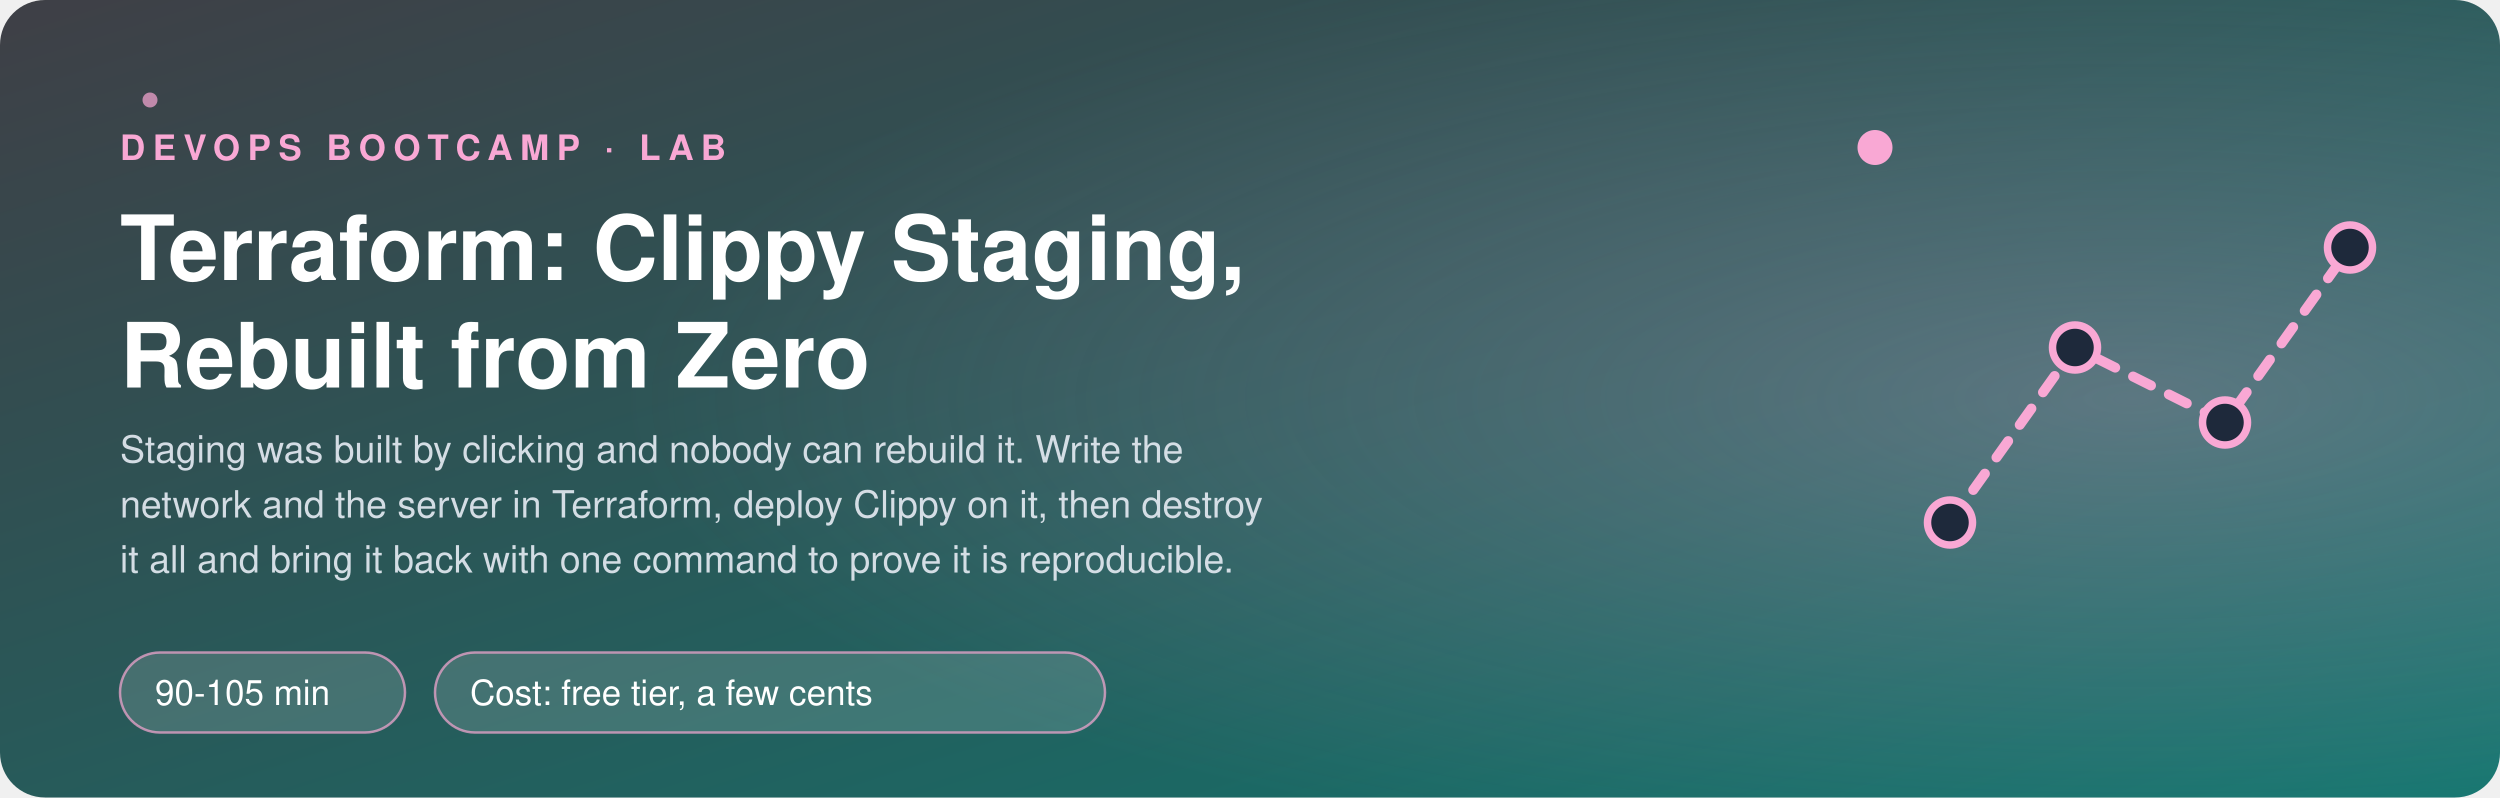
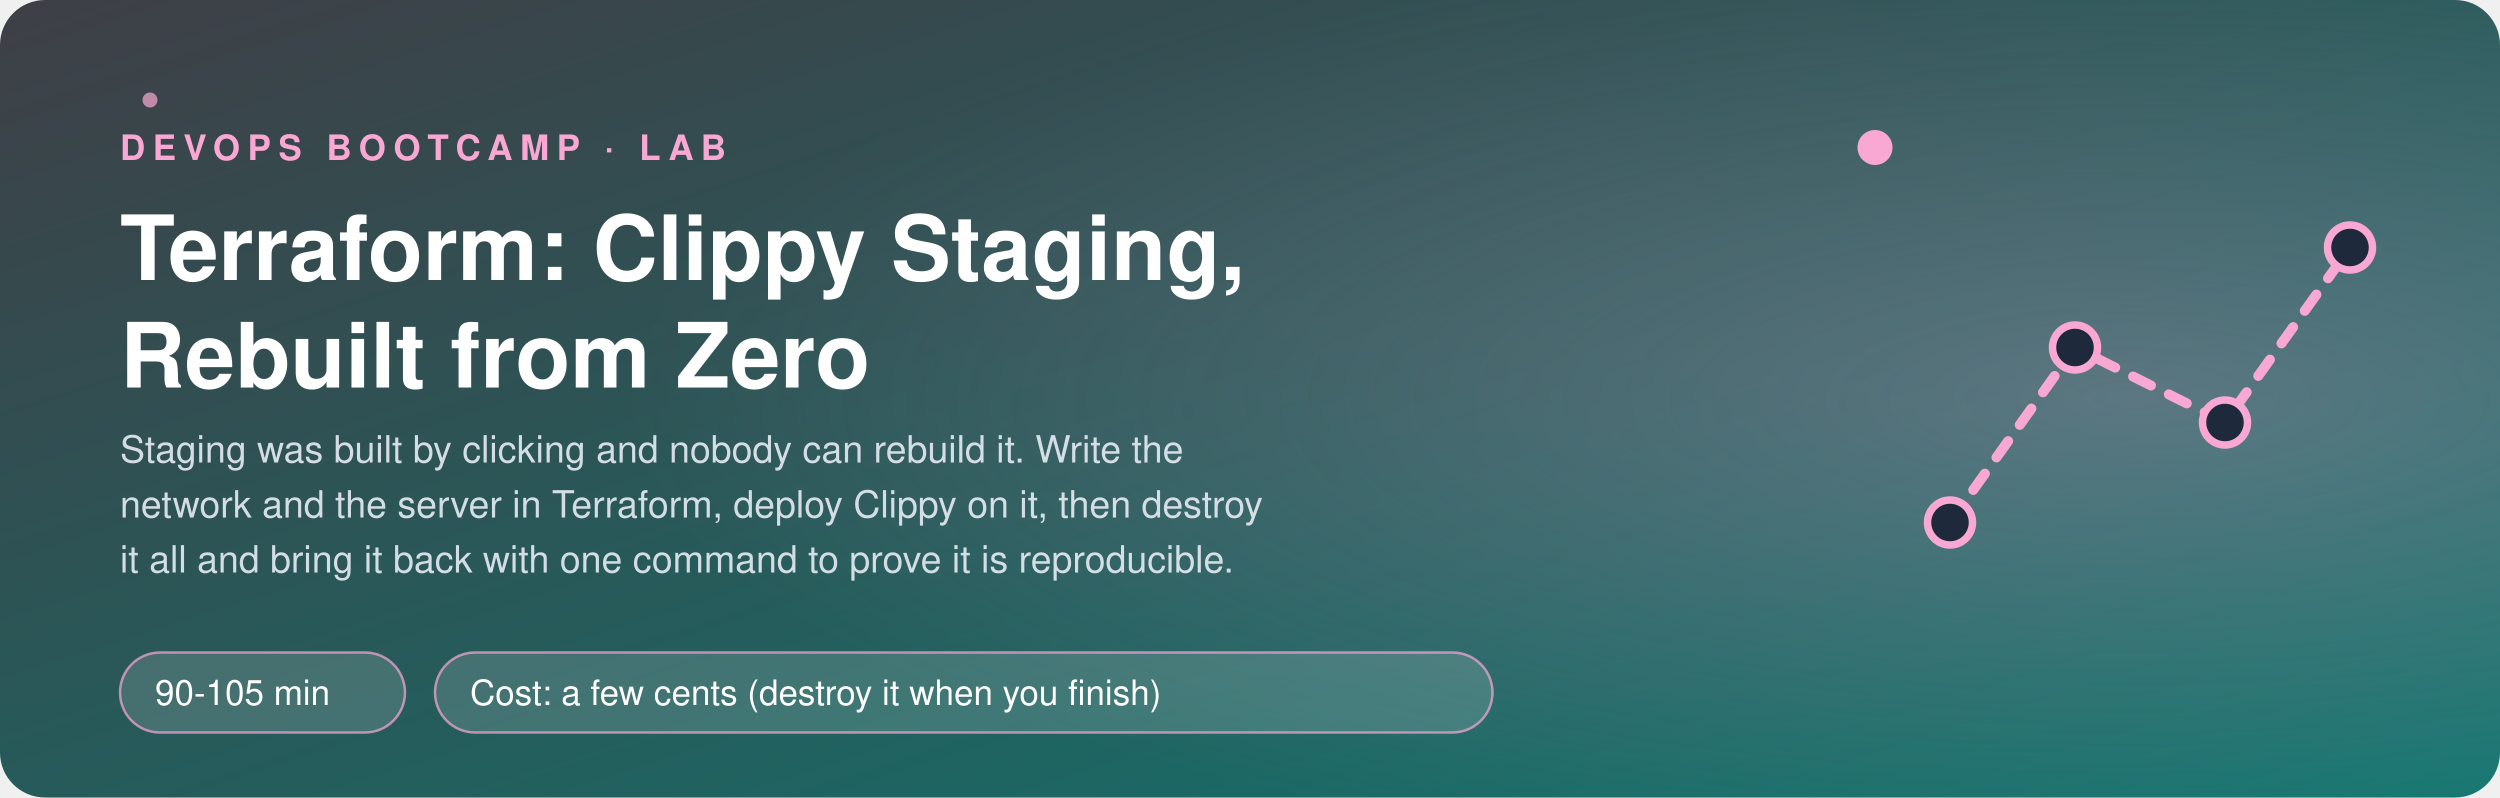
<svg xmlns="http://www.w3.org/2000/svg" width="1000" height="319" viewBox="0 0 1000 319" role="img" aria-label="Terraform: Clippy Staging, Rebuilt from Zero">
  <defs>
    <linearGradient id="bg" x1="0" y1="0" x2="1" y2="1">
      <stop offset="0" stop-color="#3f3f46" />
      <stop offset="1" stop-color="#0f766e" />
    </linearGradient>
    <radialGradient id="glow" cx=".85" cy=".5" r=".6">
      <stop offset="0" stop-color="#f9a8d4" stop-opacity=".28" />
      <stop offset="1" stop-color="#f9a8d4" stop-opacity="0" />
    </radialGradient>
  </defs>
  <rect width="1000" height="319" rx="18" fill="url(#bg)" />
  <rect width="1000" height="319" rx="18" fill="url(#glow)" />
  <circle cx="60" cy="40" r="3" fill="#f9a8d4" opacity=".7">
    <animate attributeName="opacity" values=".2;.9;.2" dur="3s" repeatCount="indefinite" />
  </circle>
  <text x="48" y="64" font-size="14" letter-spacing="3" fill="#f9a8d4" font-family="Segoe UI,Helvetica,Arial,sans-serif" font-weight="700">DEVOPS BOOTCAMP · LAB</text>
  <text x="48" y="112" font-size="36" font-weight="800" fill="#ffffff" font-family="Segoe UI,Helvetica,Arial,sans-serif">Terraform: Clippy Staging,</text>
  <text x="48" y="155" font-size="36" font-weight="800" fill="#ffffff" font-family="Segoe UI,Helvetica,Arial,sans-serif">Rebuilt from Zero</text>
  <text x="48" y="185" font-size="15" fill="#e2e8f0" opacity=".92" font-family="Segoe UI,Helvetica,Arial,sans-serif">Staging was built by clicking and nobody can rebuild it. Write the</text>
  <text x="48" y="207" font-size="15" fill="#e2e8f0" opacity=".92" font-family="Segoe UI,Helvetica,Arial,sans-serif">network and the server in Terraform, deploy Clippy on it, then destroy</text>
  <text x="48" y="229" font-size="15" fill="#e2e8f0" opacity=".92" font-family="Segoe UI,Helvetica,Arial,sans-serif">it all and bring it back with one command to prove it is reproducible.</text>
  <rect x="48" y="261" width="114" height="32" rx="16" fill="#ffffff" fill-opacity=".14" stroke="#f9a8d4" stroke-opacity=".7" />
  <text x="62" y="282" font-size="14" fill="#ffffff" font-family="Segoe UI,Helvetica,Arial,sans-serif">90-105 min</text>
-   <rect x="174" y="261" width="268" height="32" rx="16" fill="#ffffff" fill-opacity=".14" stroke="#f9a8d4" stroke-opacity=".7" />
-   <text x="188" y="282" font-size="14" fill="#ffffff" font-family="Segoe UI,Helvetica,Arial,sans-serif">Cost: free tier, a few cents</text>
+   <rect x="174" y="261" width="423" height="32" rx="16" fill="#ffffff" fill-opacity=".14" stroke="#f9a8d4" stroke-opacity=".7" />
+   <text x="188" y="282" font-size="14" fill="#ffffff" font-family="Segoe UI,Helvetica,Arial,sans-serif">Cost: a few cents (destroy it when you finish)</text>
  <g transform="translate(750,59)">
    <path d="M30 150 L80 80 L140 110 L190 40" fill="none" stroke="#f9a8d4" stroke-width="4" stroke-dasharray="8 8" stroke-linecap="round" />
    <circle cx="30" cy="150" r="9" fill="#1e293b" stroke="#f9a8d4" stroke-width="3" />
    <circle cx="80" cy="80" r="9" fill="#1e293b" stroke="#f9a8d4" stroke-width="3" />
    <circle cx="140" cy="110" r="9" fill="#1e293b" stroke="#f9a8d4" stroke-width="3" />
    <circle cx="190" cy="40" r="9" fill="#1e293b" stroke="#f9a8d4" stroke-width="3" />
    <circle r="7" fill="#f9a8d4">
      <animateMotion dur="5s" repeatCount="indefinite" path="M30 150 L80 80 L140 110 L190 40" />
    </circle>
    <circle cx="190" cy="40" r="9" fill="none" stroke="#f9a8d4">
      <animate attributeName="r" values="9;22;9" dur="2s" repeatCount="indefinite" />
      <animate attributeName="opacity" values="1;0;1" dur="2s" repeatCount="indefinite" />
    </circle>
  </g>
</svg>
